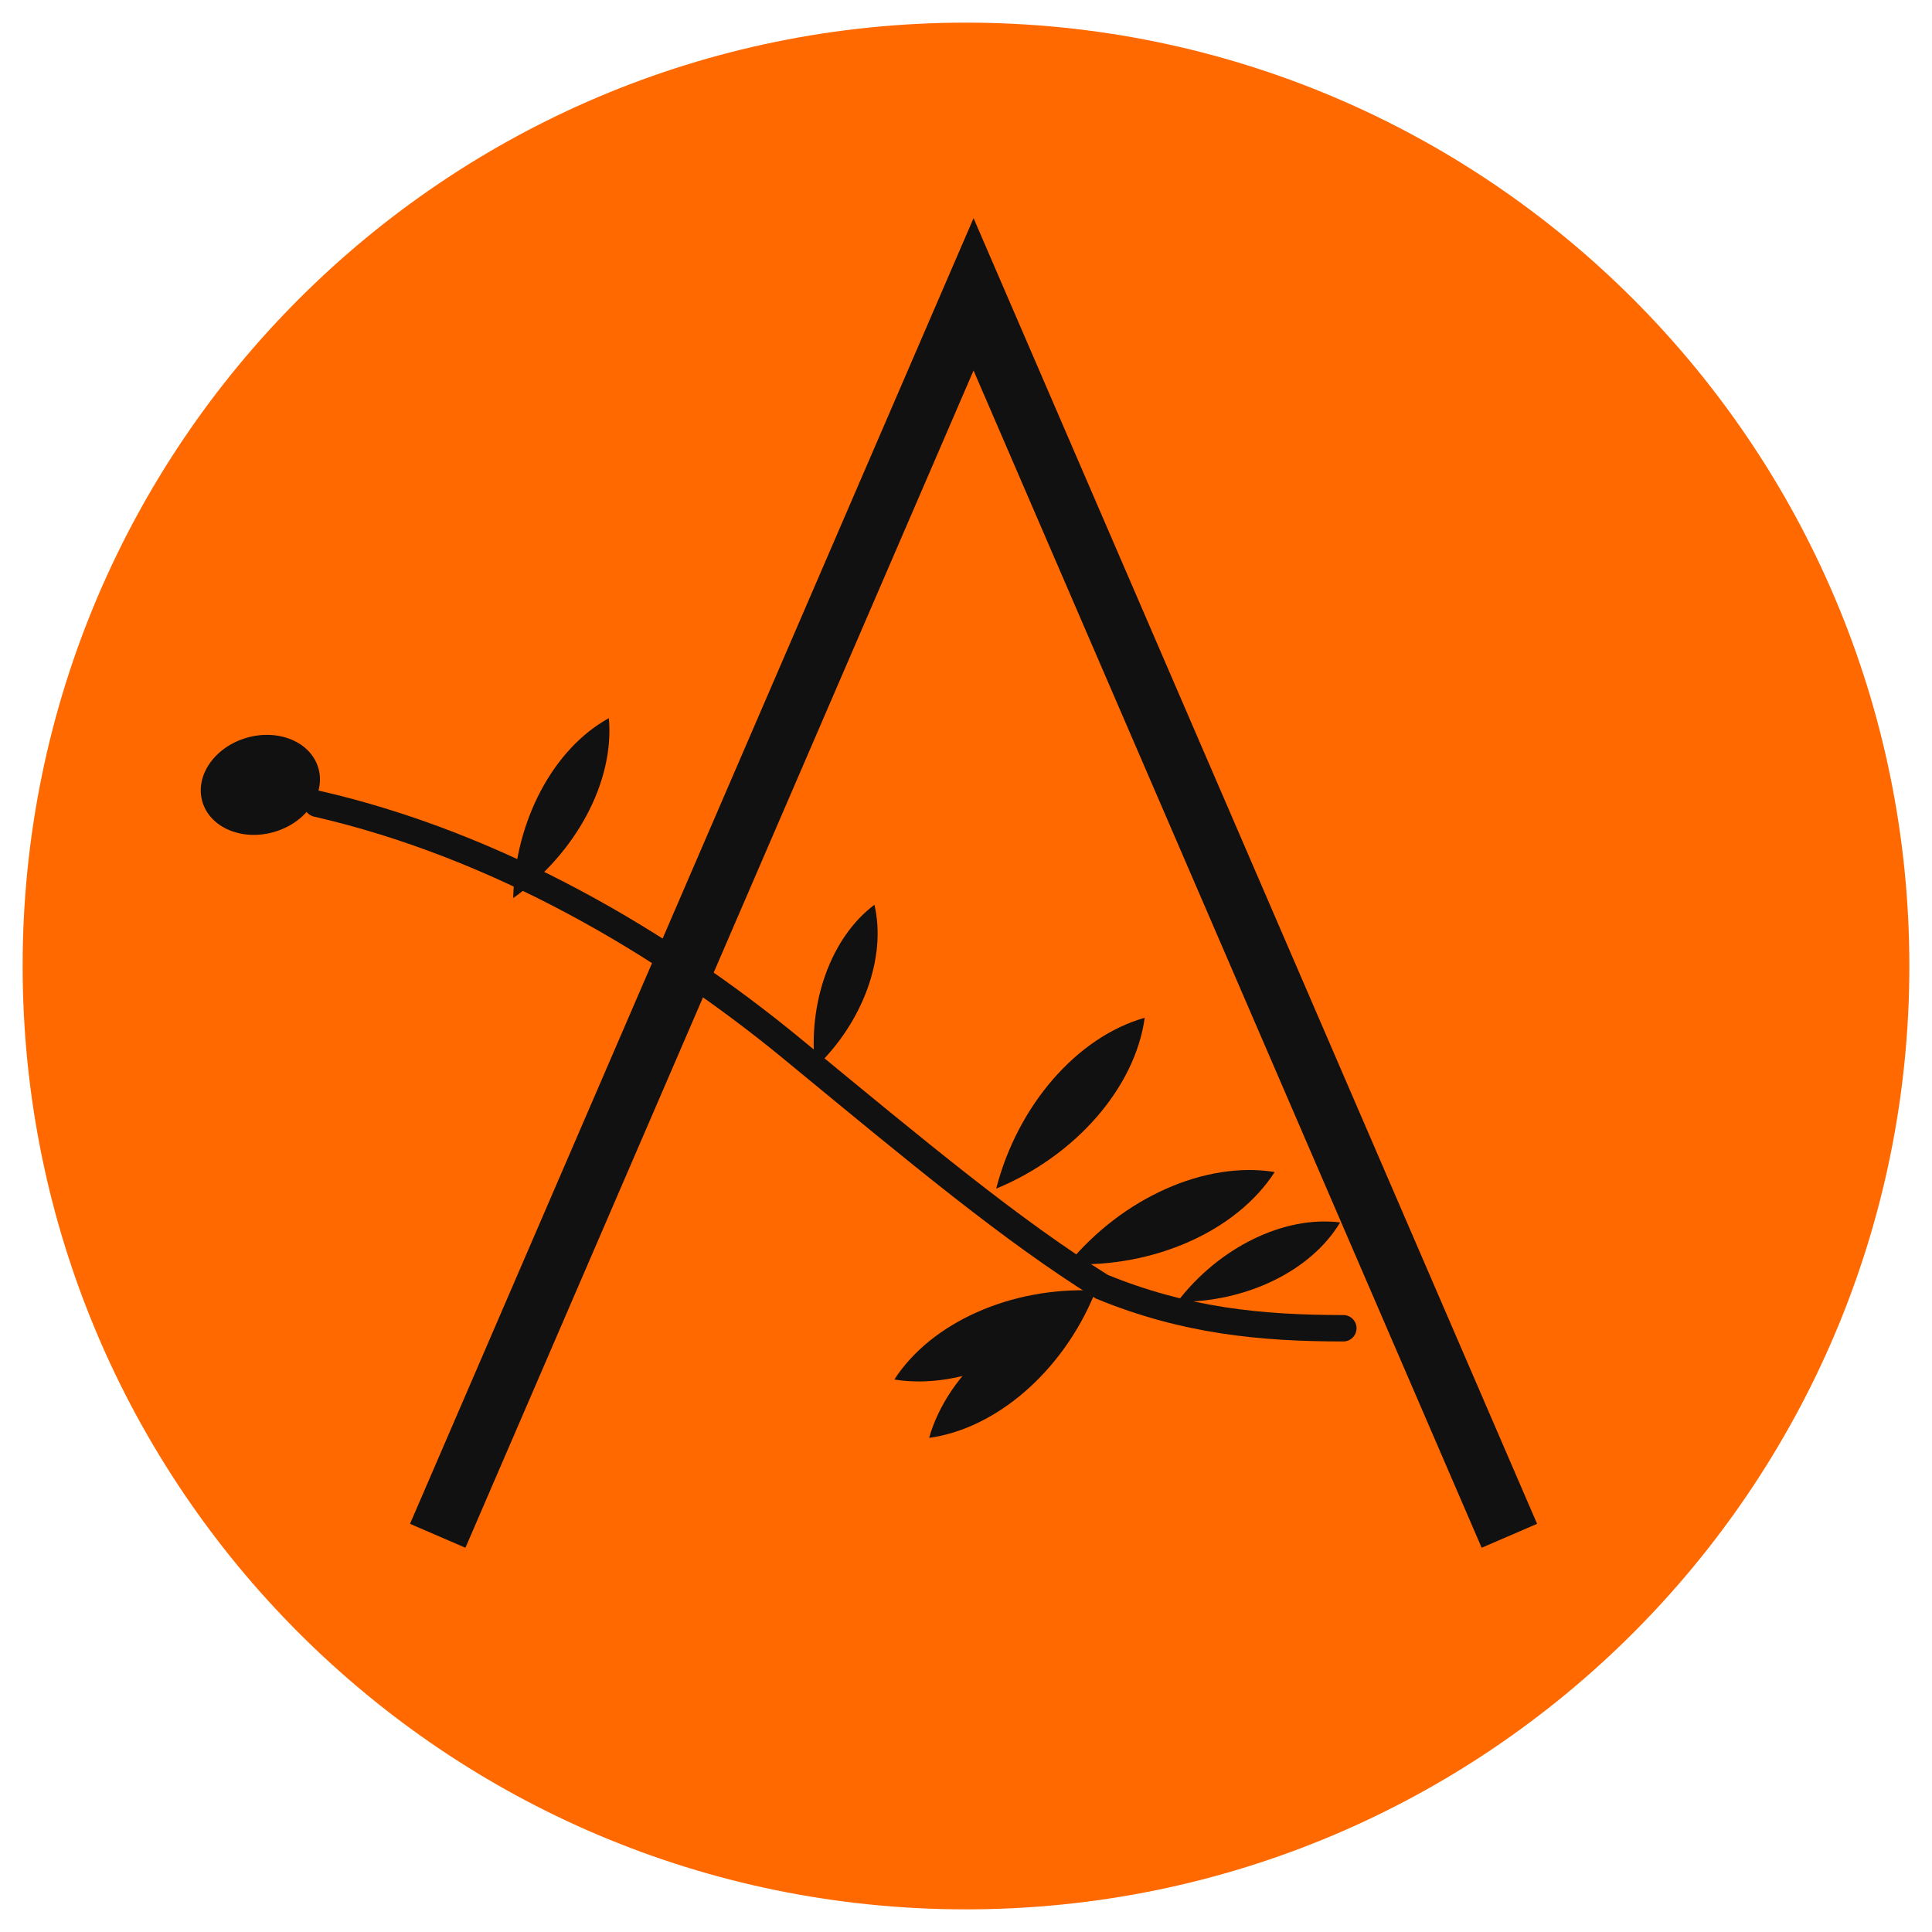
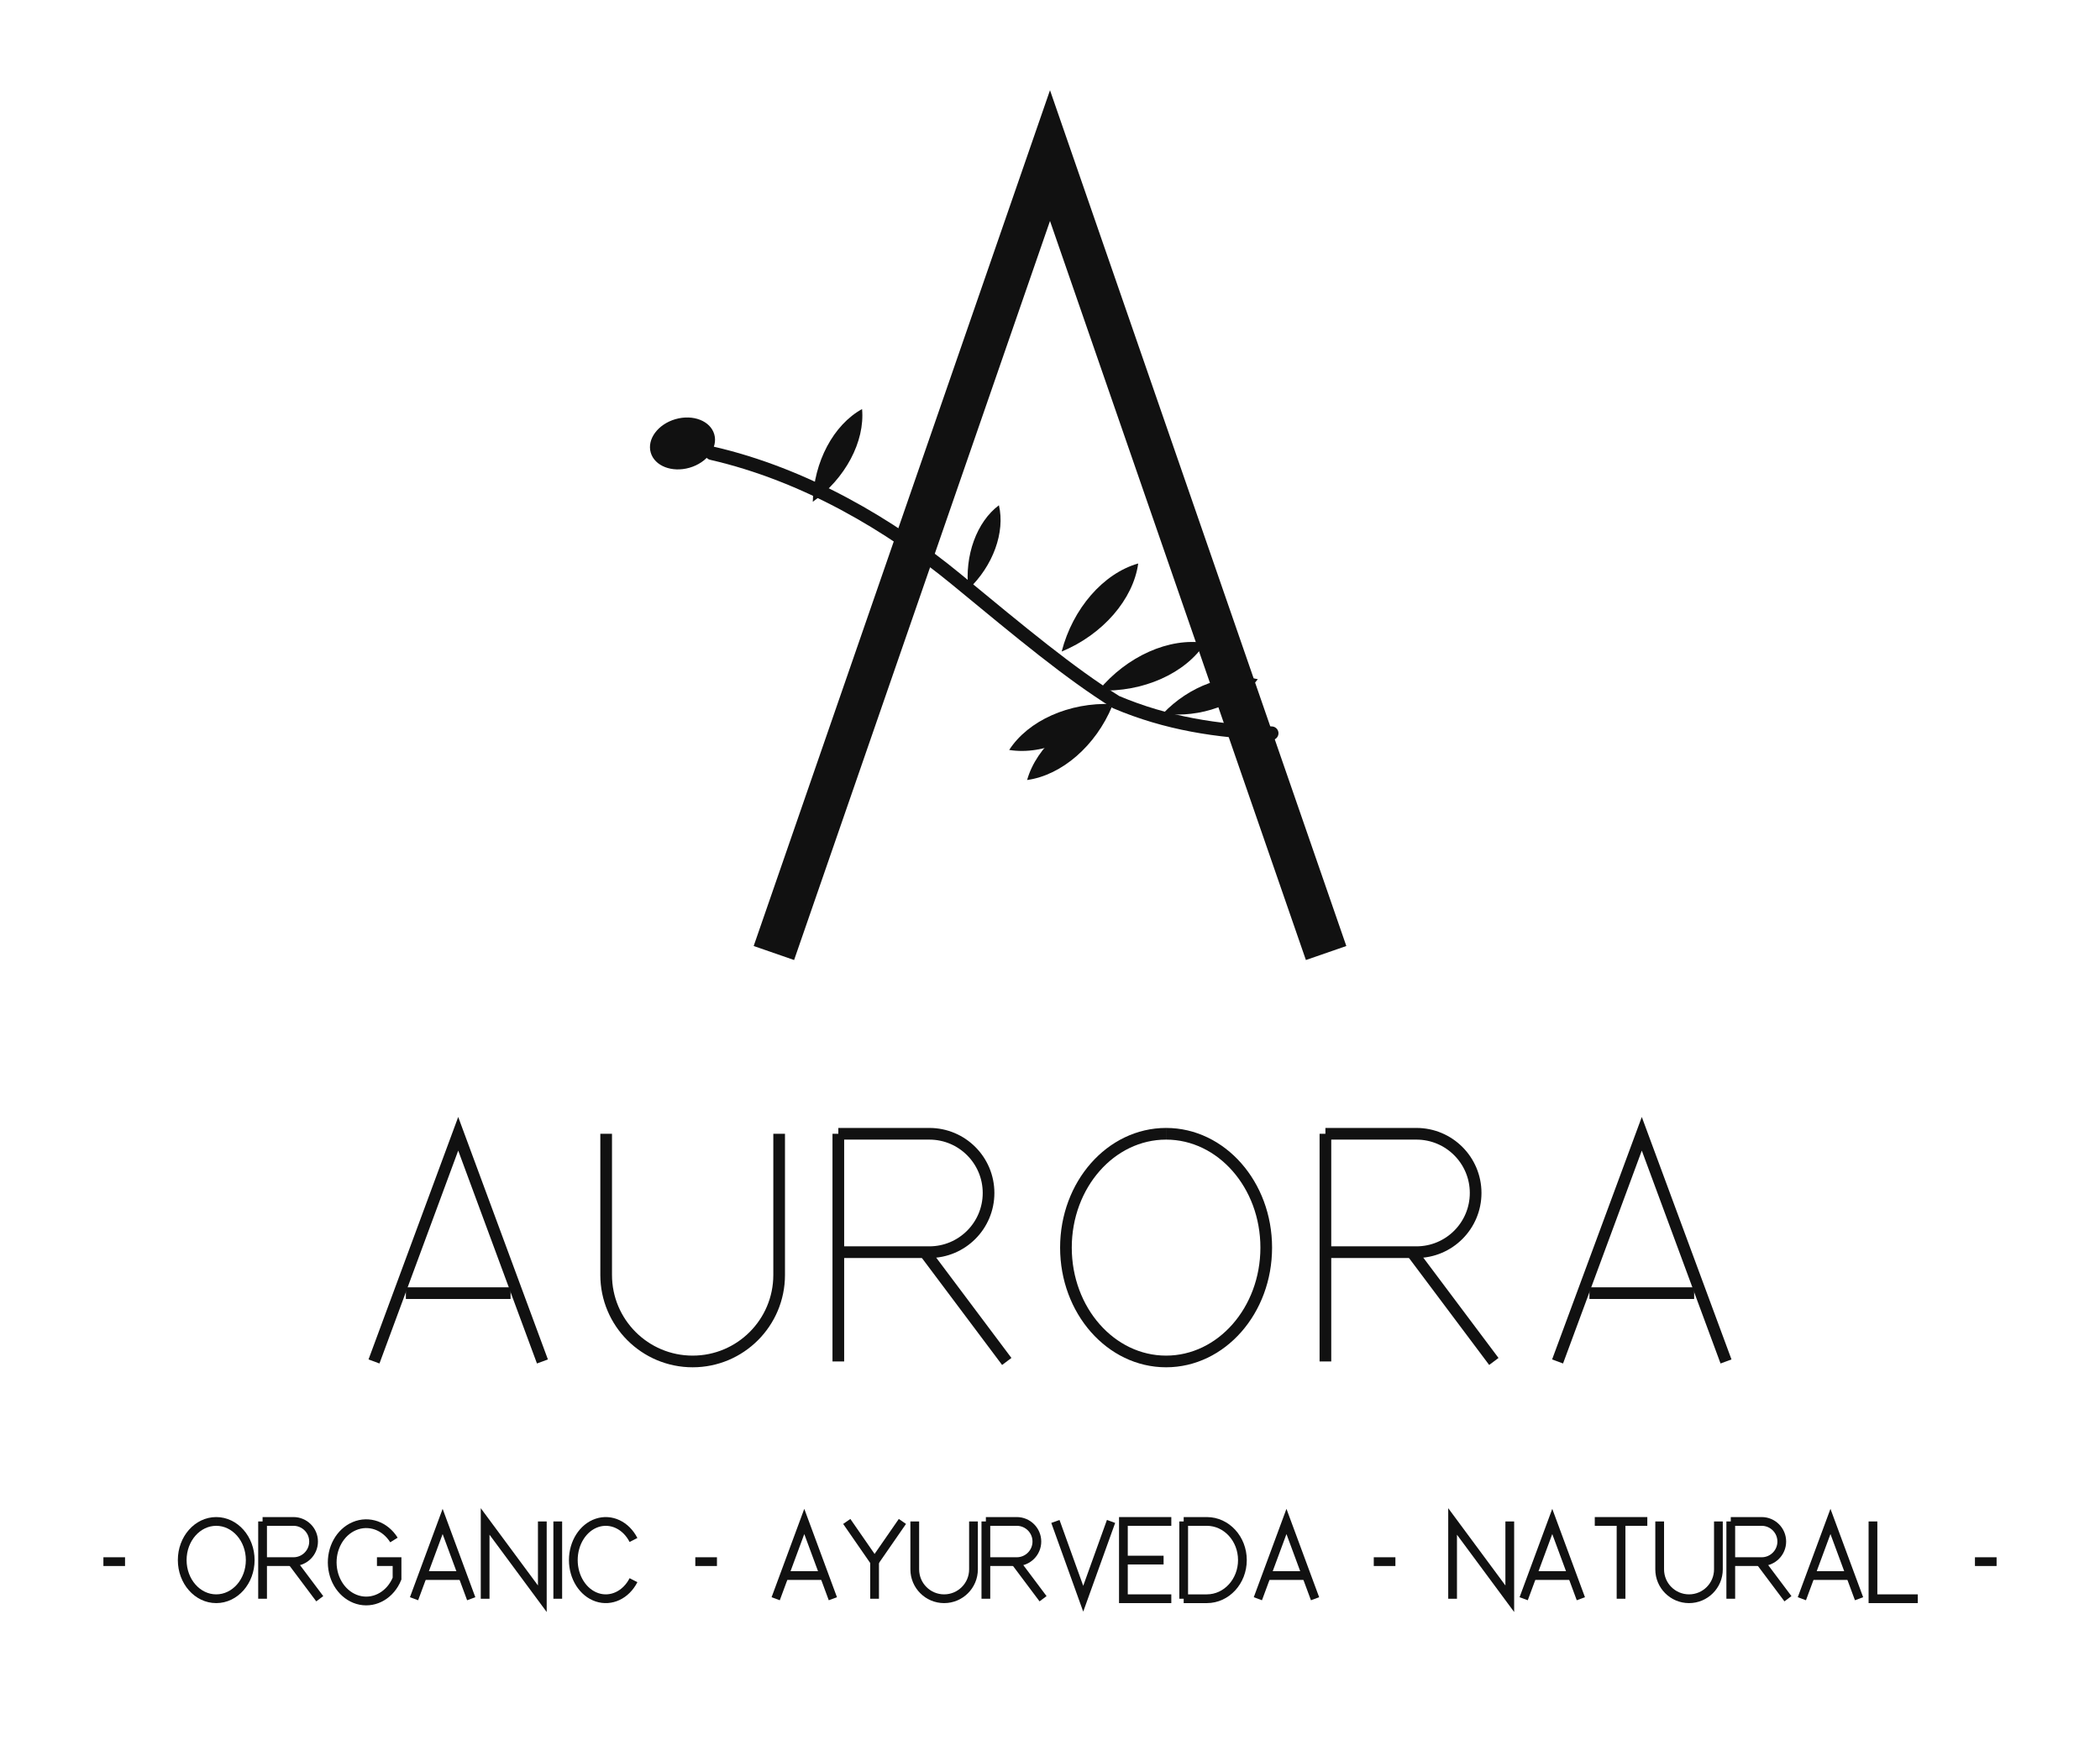
- <svg xmlns="http://www.w3.org/2000/svg" viewBox="0 0 512 512" width="512" height="512" role="img" aria-label="Aurora Organics">
+ <svg xmlns="http://www.w3.org/2000/svg" viewBox="0 0 1080 900" width="1080" height="900" role="img" aria-label="Aurora Organics — organic, ayurveda, natural">
  <defs>
    <path id="leaf" d="M0 0 C.34 -.17 .74 -.17 1 0 C.74 .17 .34 .17 0 0 Z" />
  </defs>
-   <circle cx="256" cy="256" r="250" fill="#ff6900" />
-   <path d="M116 407 L258 78 L400 407" fill="none" stroke="#111111" stroke-width="16" stroke-linecap="butt" stroke-linejoin="miter" />
-   <g fill="#111111">
-     <path d="M84 213 C 132 224 176 250 210 278 C 244 306 268 326 292 341 C 314 350 334 352 356 352" fill="none" stroke="#111111" stroke-width="7" stroke-linecap="round" />
-     <ellipse cx="69" cy="208" rx="16" ry="13" transform="rotate(-16 69 208)" />
-     <use href="#leaf" transform="translate(136,238) rotate(-62) scale(54)" />
-     <use href="#leaf" transform="translate(216,283) rotate(-70) scale(46)" />
-     <use href="#leaf" transform="translate(264,315) rotate(-49) scale(60)" />
-     <use href="#leaf" transform="translate(283,335) rotate(-24) scale(60)" />
-     <use href="#leaf" transform="translate(312,345) rotate(-26) scale(48)" />
-     <use href="#leaf" transform="translate(290,342) rotate(156) scale(58)" />
-     <use href="#leaf" transform="translate(290,343) rotate(139) scale(58)" />
+   <g transform="translate(282 20) scale(1)">
+     <path d="M116 470 L258 60 L400 470" fill="none" stroke="#111111" stroke-width="22" stroke-linecap="butt" stroke-linejoin="miter" />
+     <g fill="#111111">
+       <path d="M84 213 C 132 224 176 250 210 278 C 244 306 268 326 292 341 C 318 352 344 356 372 357" fill="none" stroke="#111111" stroke-width="7" stroke-linecap="round" />
+       <ellipse cx="69" cy="208" rx="17" ry="13" transform="rotate(-16 69 208)" />
+       <use href="#leaf" transform="translate(136 238) rotate(-62) scale(54)" />
+       <use href="#leaf" transform="translate(216 283) rotate(-70) scale(46)" />
+       <use href="#leaf" transform="translate(264 315) rotate(-49) scale(60)" />
+       <use href="#leaf" transform="translate(283 335) rotate(-24) scale(60)" />
+       <use href="#leaf" transform="translate(316 347) rotate(-20) scale(52)" />
+       <use href="#leaf" transform="translate(290 342) rotate(156) scale(58)" />
+       <use href="#leaf" transform="translate(290 343) rotate(139) scale(58)" />
+     </g>
+   </g>
+   <g fill="none" stroke="#111111" stroke-width="5.126" stroke-linecap="butt" stroke-linejoin="miter">
+     <g transform="translate(190 582.94) scale(1.1706)">
+       <path d="M2 100 L39 0 L76 100" />
+       <path d="M16 70 H62" />
+     </g>
+     <g transform="translate(311.74 582.94) scale(1.1706)">
+       <path d="M0 0 V62 A38 38 0 0 0 76 62 V0" />
+     </g>
+     <g transform="translate(431.14 582.94) scale(1.1706)">
+       <path d="M0 100 V0" />
+       <path d="M0 0 H40 A26 26 0 0 1 40 52 H0" />
+       <path d="M38 52 L74 100" />
+     </g>
+     <g transform="translate(548.19 582.94) scale(1.1706)">
+       <path d="M44 0 A44 50 0 1 0 44.01 0" />
+     </g>
+     <g transform="translate(681.64 582.94) scale(1.1706)">
+       <path d="M0 100 V0" />
+       <path d="M0 0 H40 A26 26 0 0 1 40 52 H0" />
+       <path d="M38 52 L74 100" />
+     </g>
+     <g transform="translate(798.7 582.94) scale(1.1706)">
+       <path d="M2 100 L39 0 L76 100" />
+       <path d="M16 70 H62" />
+     </g>
+   </g>
+   <g fill="none" stroke="#111111" stroke-width="11.323" stroke-linecap="butt" stroke-linejoin="miter">
+     <g transform="translate(50 782.26) scale(0.3974)">
+       <path d="M8 52 H36" />
+     </g>
+     <g transform="translate(93.71 782.26) scale(0.3974)">
+       <path d="M44 0 A44 50 0 1 0 44.01 0" />
+     </g>
+     <g transform="translate(135.04 782.26) scale(0.3974)">
+       <path d="M0 100 V0" />
+       <path d="M0 0 H40 A26 26 0 0 1 40 52 H0" />
+       <path d="M38 52 L74 100" />
+     </g>
+     <g transform="translate(170.81 782.26) scale(0.3974)">
+       <path d="M80 24 A44 50 0 1 0 84 74 V52 H58" />
+     </g>
+     <g transform="translate(212.14 782.26) scale(0.3974)">
+       <path d="M2 100 L39 0 L76 100" />
+       <path d="M16 70 H62" />
+     </g>
+     <g transform="translate(249.5 782.26) scale(0.3974)">
+       <path d="M0 100 V0 L74 100 V0" />
+     </g>
+     <g transform="translate(285.26 782.26) scale(0.3974)">
+       <path d="M4 0 V100" />
+     </g>
+     <g transform="translate(294.8 782.26) scale(0.3974)">
+       <path d="M78 24 A42 50 0 1 0 78 76" />
+     </g>
+     <g transform="translate(354.41 782.26) scale(0.3974)">
+       <path d="M8 52 H36" />
+     </g>
+     <g transform="translate(398.13 782.26) scale(0.3974)">
+       <path d="M2 100 L39 0 L76 100" />
+       <path d="M16 70 H62" />
+     </g>
+     <g transform="translate(435.48 782.26) scale(0.3974)">
+       <path d="M0 0 L36 52 L72 0" />
+       <path d="M36 52 V100" />
+     </g>
+     <g transform="translate(470.45 782.26) scale(0.3974)">
+       <path d="M0 0 V62 A38 38 0 0 0 76 62 V0" />
+     </g>
+     <g transform="translate(507.02 782.26) scale(0.3974)">
+       <path d="M0 100 V0" />
+       <path d="M0 0 H40 A26 26 0 0 1 40 52 H0" />
+       <path d="M38 52 L74 100" />
+     </g>
+     <g transform="translate(542.78 782.26) scale(0.3974)">
+       <path d="M0 0 L36 100 L72 0" />
+     </g>
+     <g transform="translate(577.75 782.26) scale(0.3974)">
+       <path d="M62 0 H0 V100 H62" />
+       <path d="M0 50 H52" />
+     </g>
+     <g transform="translate(608.75 782.26) scale(0.3974)">
+       <path d="M0 0 V100" />
+       <path d="M0 0 H30 A46 50 0 0 1 30 100 H0" />
+     </g>
+     <g transform="translate(646.11 782.26) scale(0.3974)">
+       <path d="M2 100 L39 0 L76 100" />
+       <path d="M16 70 H62" />
+     </g>
+     <g transform="translate(703.33 782.26) scale(0.3974)">
+       <path d="M8 52 H36" />
+     </g>
+     <g transform="translate(747.05 782.26) scale(0.3974)">
+       <path d="M0 100 V0 L74 100 V0" />
+     </g>
+     <g transform="translate(782.81 782.26) scale(0.3974)">
+       <path d="M2 100 L39 0 L76 100" />
+       <path d="M16 70 H62" />
+     </g>
+     <g transform="translate(820.17 782.26) scale(0.3974)">
+       <path d="M0 0 H68" />
+       <path d="M34 0 V100" />
+     </g>
+     <g transform="translate(853.55 782.26) scale(0.3974)">
+       <path d="M0 0 V62 A38 38 0 0 0 76 62 V0" />
+     </g>
+     <g transform="translate(890.11 782.26) scale(0.3974)">
+       <path d="M0 100 V0" />
+       <path d="M0 0 H40 A26 26 0 0 1 40 52 H0" />
+       <path d="M38 52 L74 100" />
+     </g>
+     <g transform="translate(925.88 782.26) scale(0.3974)">
+       <path d="M2 100 L39 0 L76 100" />
+       <path d="M16 70 H62" />
+     </g>
+     <g transform="translate(963.24 782.26) scale(0.3974)">
+       <path d="M0 0 V100 H58" />
+     </g>
+     <g transform="translate(1012.51 782.26) scale(0.3974)">
+       <path d="M8 52 H36" />
+     </g>
  </g>
</svg>
